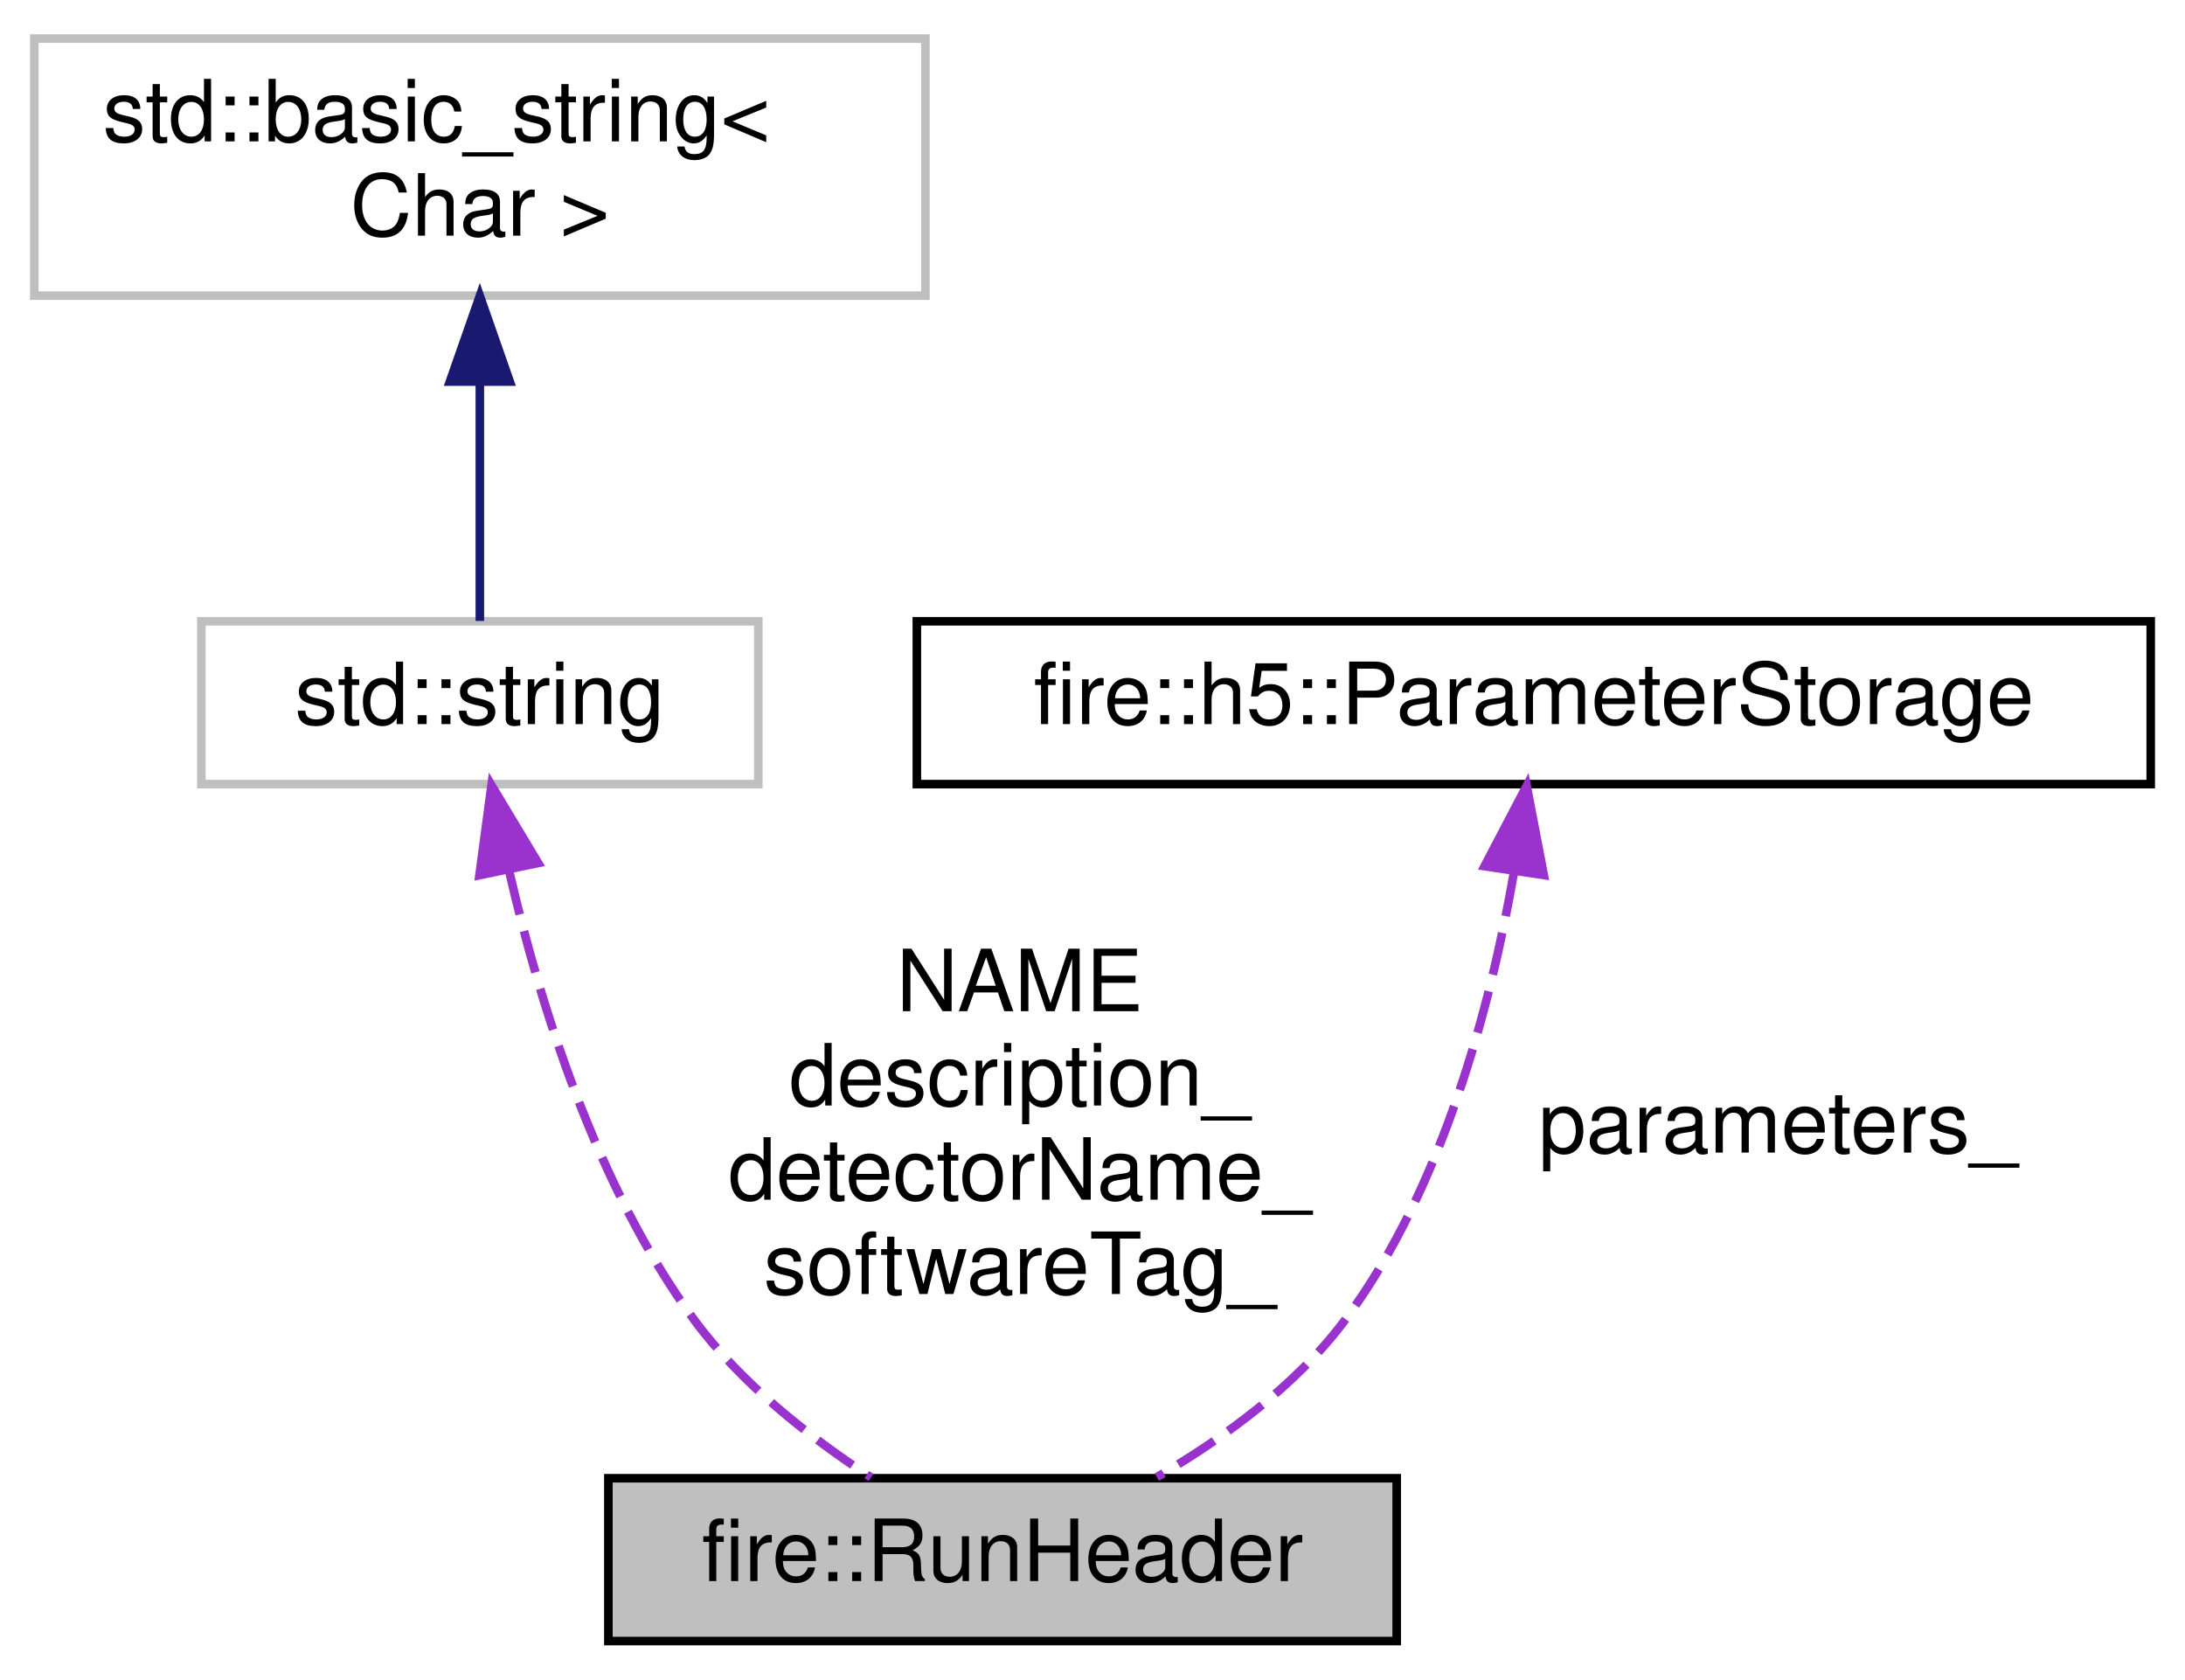
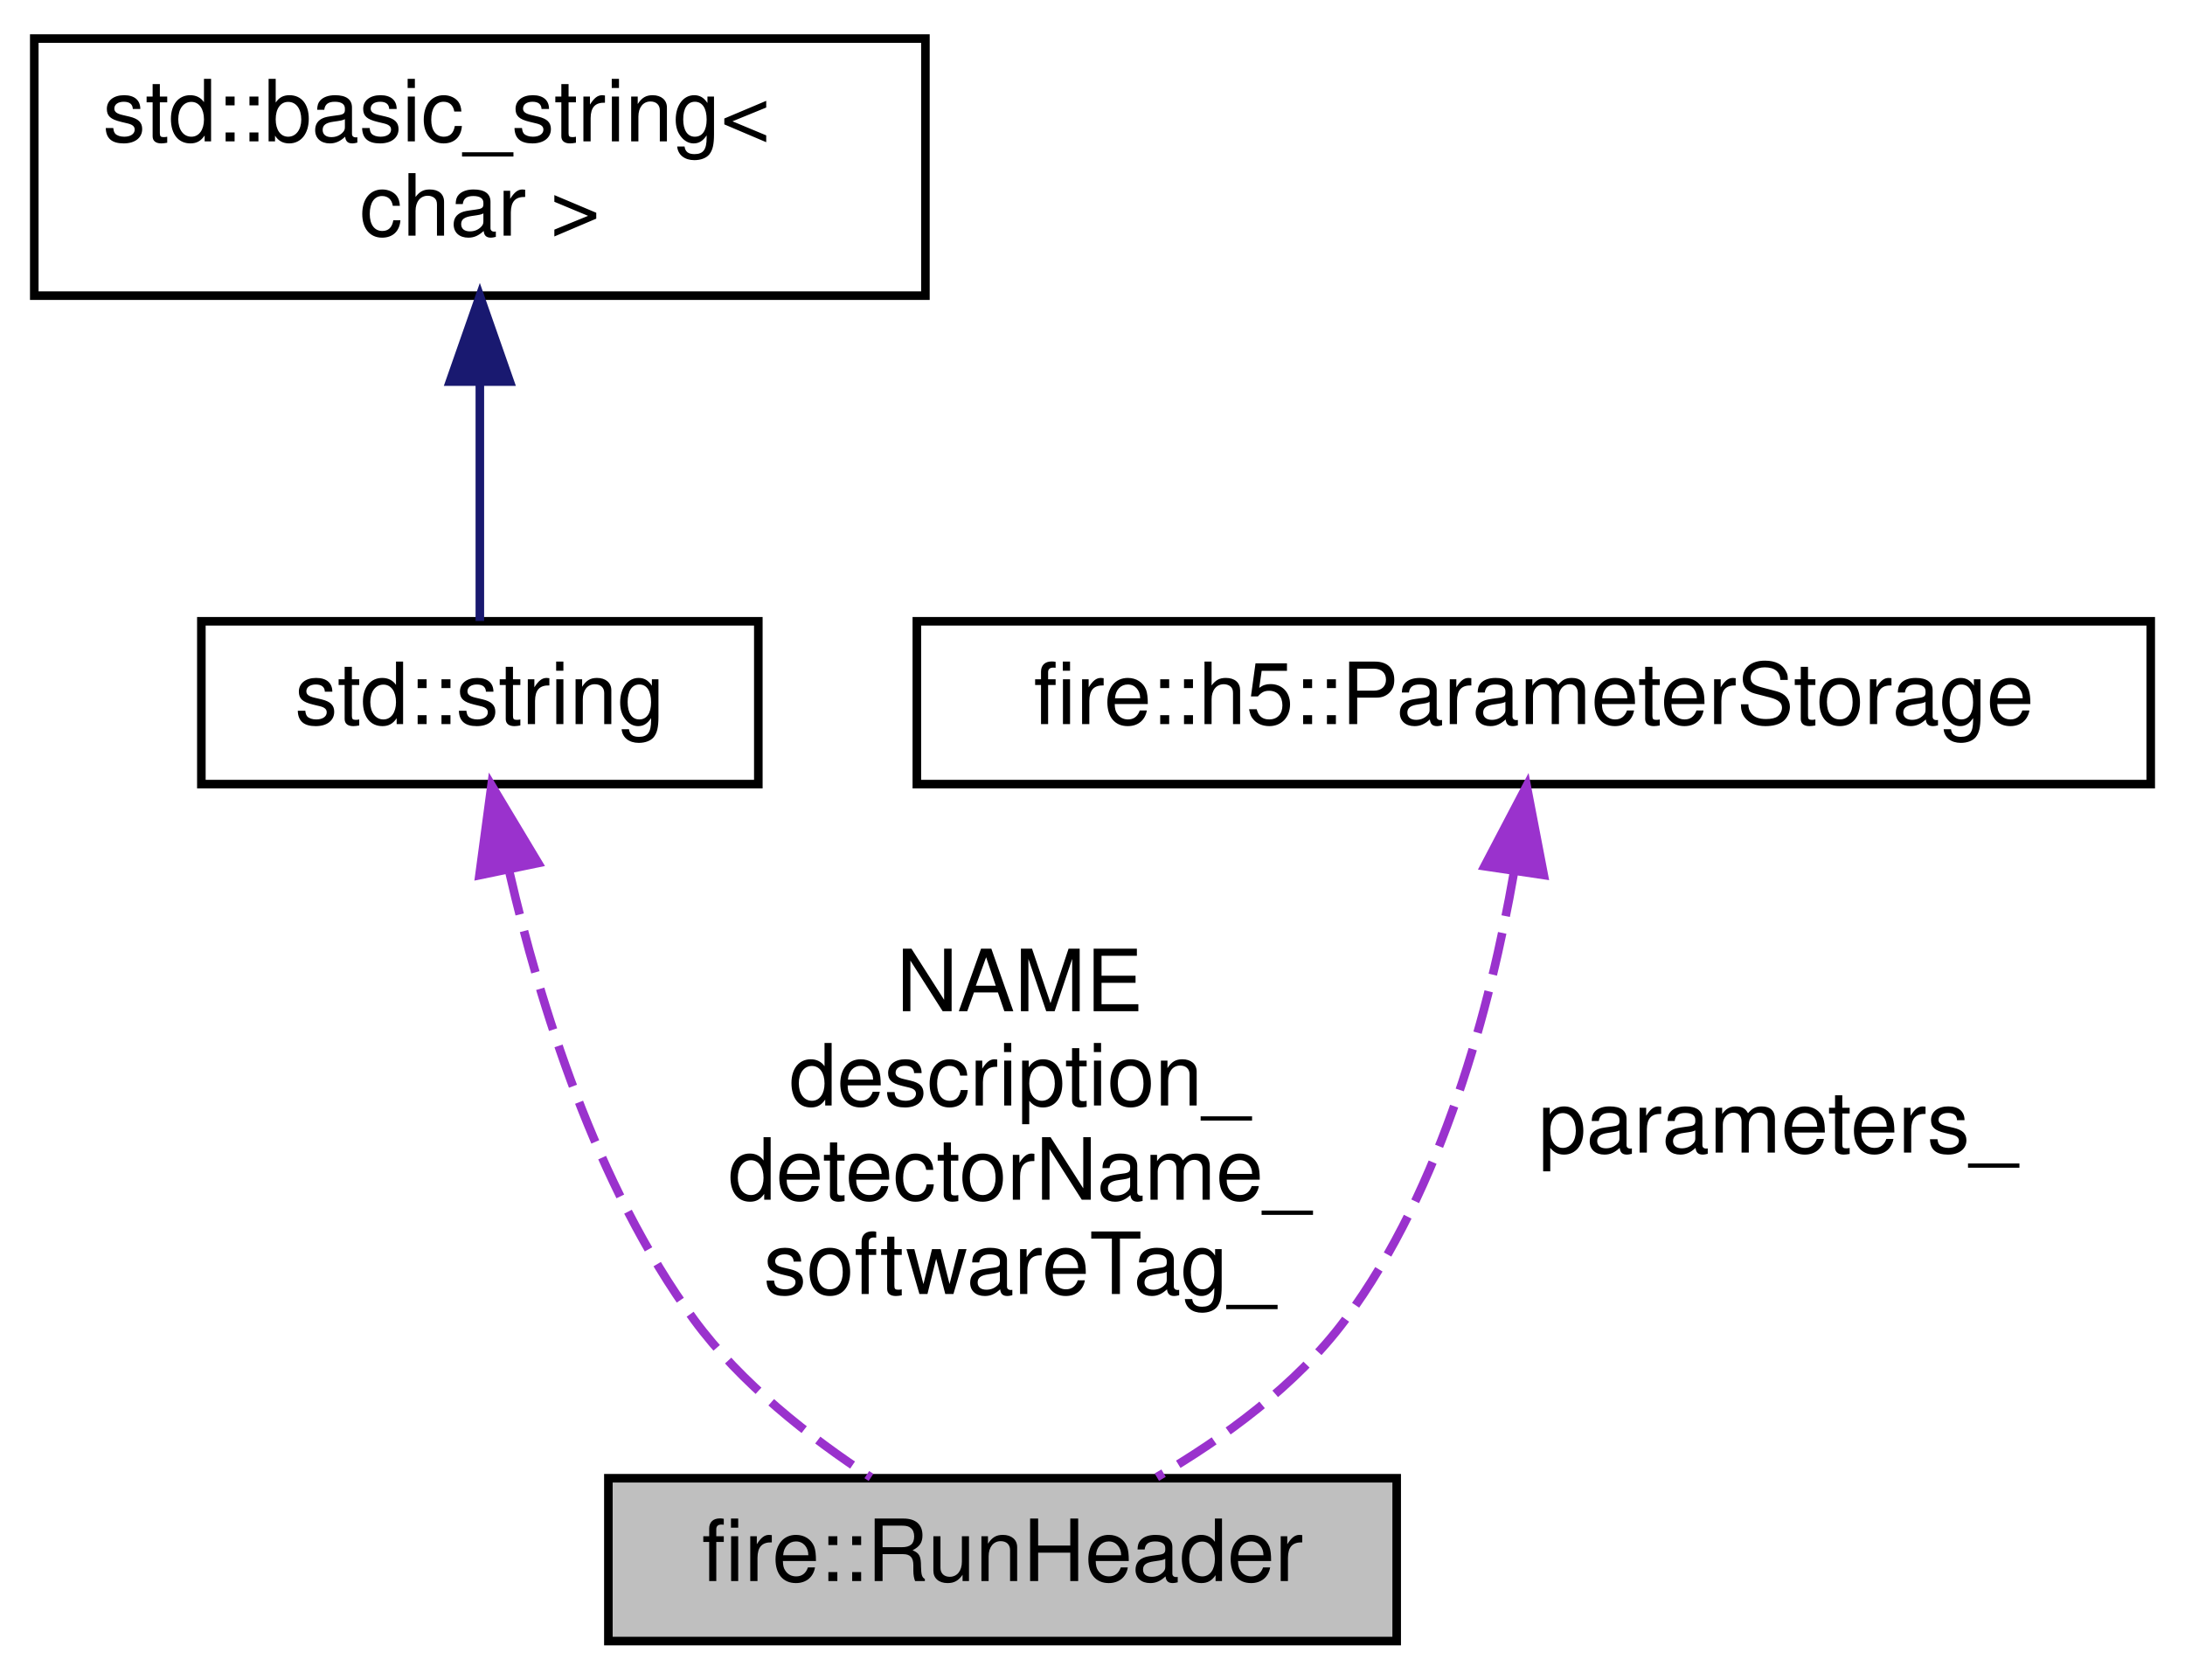
<svg xmlns="http://www.w3.org/2000/svg" xmlns:xlink="http://www.w3.org/1999/xlink" width="255pt" height="196pt" viewBox="0.00 0.00 255.00 196.00">
  <g id="graph0" class="graph" transform="scale(1 1) rotate(0) translate(4 192)">
    <g id="node1" class="node">
      <g id="a_node1">
        <a xlink:title="Container for run parameters.">
          <polygon fill="#bfbfbf" stroke="black" points="67,-0.5 67,-19.5 159,-19.5 159,-0.5 67,-0.5" />
          <text text-anchor="middle" x="113" y="-7.5" font-family="Helvetica,sans-Serif" font-size="10.00">fire::RunHeader</text>
        </a>
      </g>
    </g>
    <g id="node2" class="node">
      <g id="a_node2">
-         <a xlink:title=" ">
-           <polygon fill="none" stroke="#bfbfbf" points="19.5,-100.5 19.5,-119.5 84.5,-119.5 84.5,-100.5 19.5,-100.5" />
+         <a target="_parent" xlink:href="http://en.cppreference.com/w/cpp/string/basic_string.html" xlink:title=" ">
+           <polygon fill="none" stroke="black" points="19.5,-100.5 19.5,-119.5 84.5,-119.5 84.5,-100.5 19.5,-100.5" />
          <text text-anchor="middle" x="52" y="-107.5" font-family="Helvetica,sans-Serif" font-size="10.00">std::string</text>
        </a>
      </g>
    </g>
    <g id="edge1" class="edge">
      <path fill="none" stroke="#9a32cd" stroke-dasharray="5,2" d="M55.47,-90.15C58.97,-74.95 65.54,-53.62 77,-38 82.45,-30.57 90.53,-24.25 97.65,-19.6" />
      <polygon fill="#9a32cd" stroke="#9a32cd" points="51.95,-89.87 53.36,-100.37 58.81,-91.29 51.95,-89.87" />
      <text text-anchor="middle" x="115" y="-74" font-family="Helvetica,sans-Serif" font-size="10.00"> NAME</text>
      <text text-anchor="middle" x="115" y="-63" font-family="Helvetica,sans-Serif" font-size="10.00">description_</text>
      <text text-anchor="middle" x="115" y="-52" font-family="Helvetica,sans-Serif" font-size="10.00">detectorName_</text>
      <text text-anchor="middle" x="115" y="-41" font-family="Helvetica,sans-Serif" font-size="10.00">softwareTag_</text>
    </g>
    <g id="node3" class="node">
      <g id="a_node3">
-         <a xlink:title=" ">
-           <polygon fill="none" stroke="#bfbfbf" points="0,-157.5 0,-187.5 104,-187.5 104,-157.5 0,-157.5" />
+         <a target="_parent" xlink:href="http://en.cppreference.com/w/cpp/string/basic_string.html" xlink:title=" ">
+           <polygon fill="none" stroke="black" points="0,-157.5 0,-187.5 104,-187.5 104,-157.5 0,-157.5" />
          <text text-anchor="start" x="8" y="-175.5" font-family="Helvetica,sans-Serif" font-size="10.00">std::basic_string&lt;</text>
-           <text text-anchor="middle" x="52" y="-164.5" font-family="Helvetica,sans-Serif" font-size="10.00"> Char &gt;</text>
+           <text text-anchor="middle" x="52" y="-164.5" font-family="Helvetica,sans-Serif" font-size="10.00"> char &gt;</text>
        </a>
      </g>
    </g>
    <g id="edge2" class="edge">
      <path fill="none" stroke="midnightblue" d="M52,-147.35C52,-137.51 52,-126.78 52,-119.54" />
      <polygon fill="midnightblue" stroke="midnightblue" points="48.5,-147.47 52,-157.47 55.5,-147.47 48.5,-147.47" />
    </g>
    <g id="node4" class="node">
      <g id="a_node4">
        <a xlink:href="classfire_1_1h5_1_1ParameterStorage.html" target="_top" xlink:title="Provides dynamic parameter storage by interfacing between a map to variants storing parameters and a ...">
          <polygon fill="none" stroke="black" points="103,-100.5 103,-119.5 247,-119.5 247,-100.5 103,-100.5" />
          <text text-anchor="middle" x="175" y="-107.5" font-family="Helvetica,sans-Serif" font-size="10.00">fire::h5::ParameterStorage</text>
        </a>
      </g>
    </g>
    <g id="edge3" class="edge">
      <path fill="none" stroke="#9a32cd" stroke-dasharray="5,2" d="M172.65,-90.01C169.98,-74.73 164.4,-53.36 153,-38 147.31,-30.33 138.75,-24.14 131.01,-19.63" />
      <polygon fill="#9a32cd" stroke="#9a32cd" points="169.25,-90.92 174.17,-100.3 176.17,-89.89 169.25,-90.92" />
      <text text-anchor="middle" x="203.5" y="-57.5" font-family="Helvetica,sans-Serif" font-size="10.00"> parameters_</text>
    </g>
  </g>
</svg>
